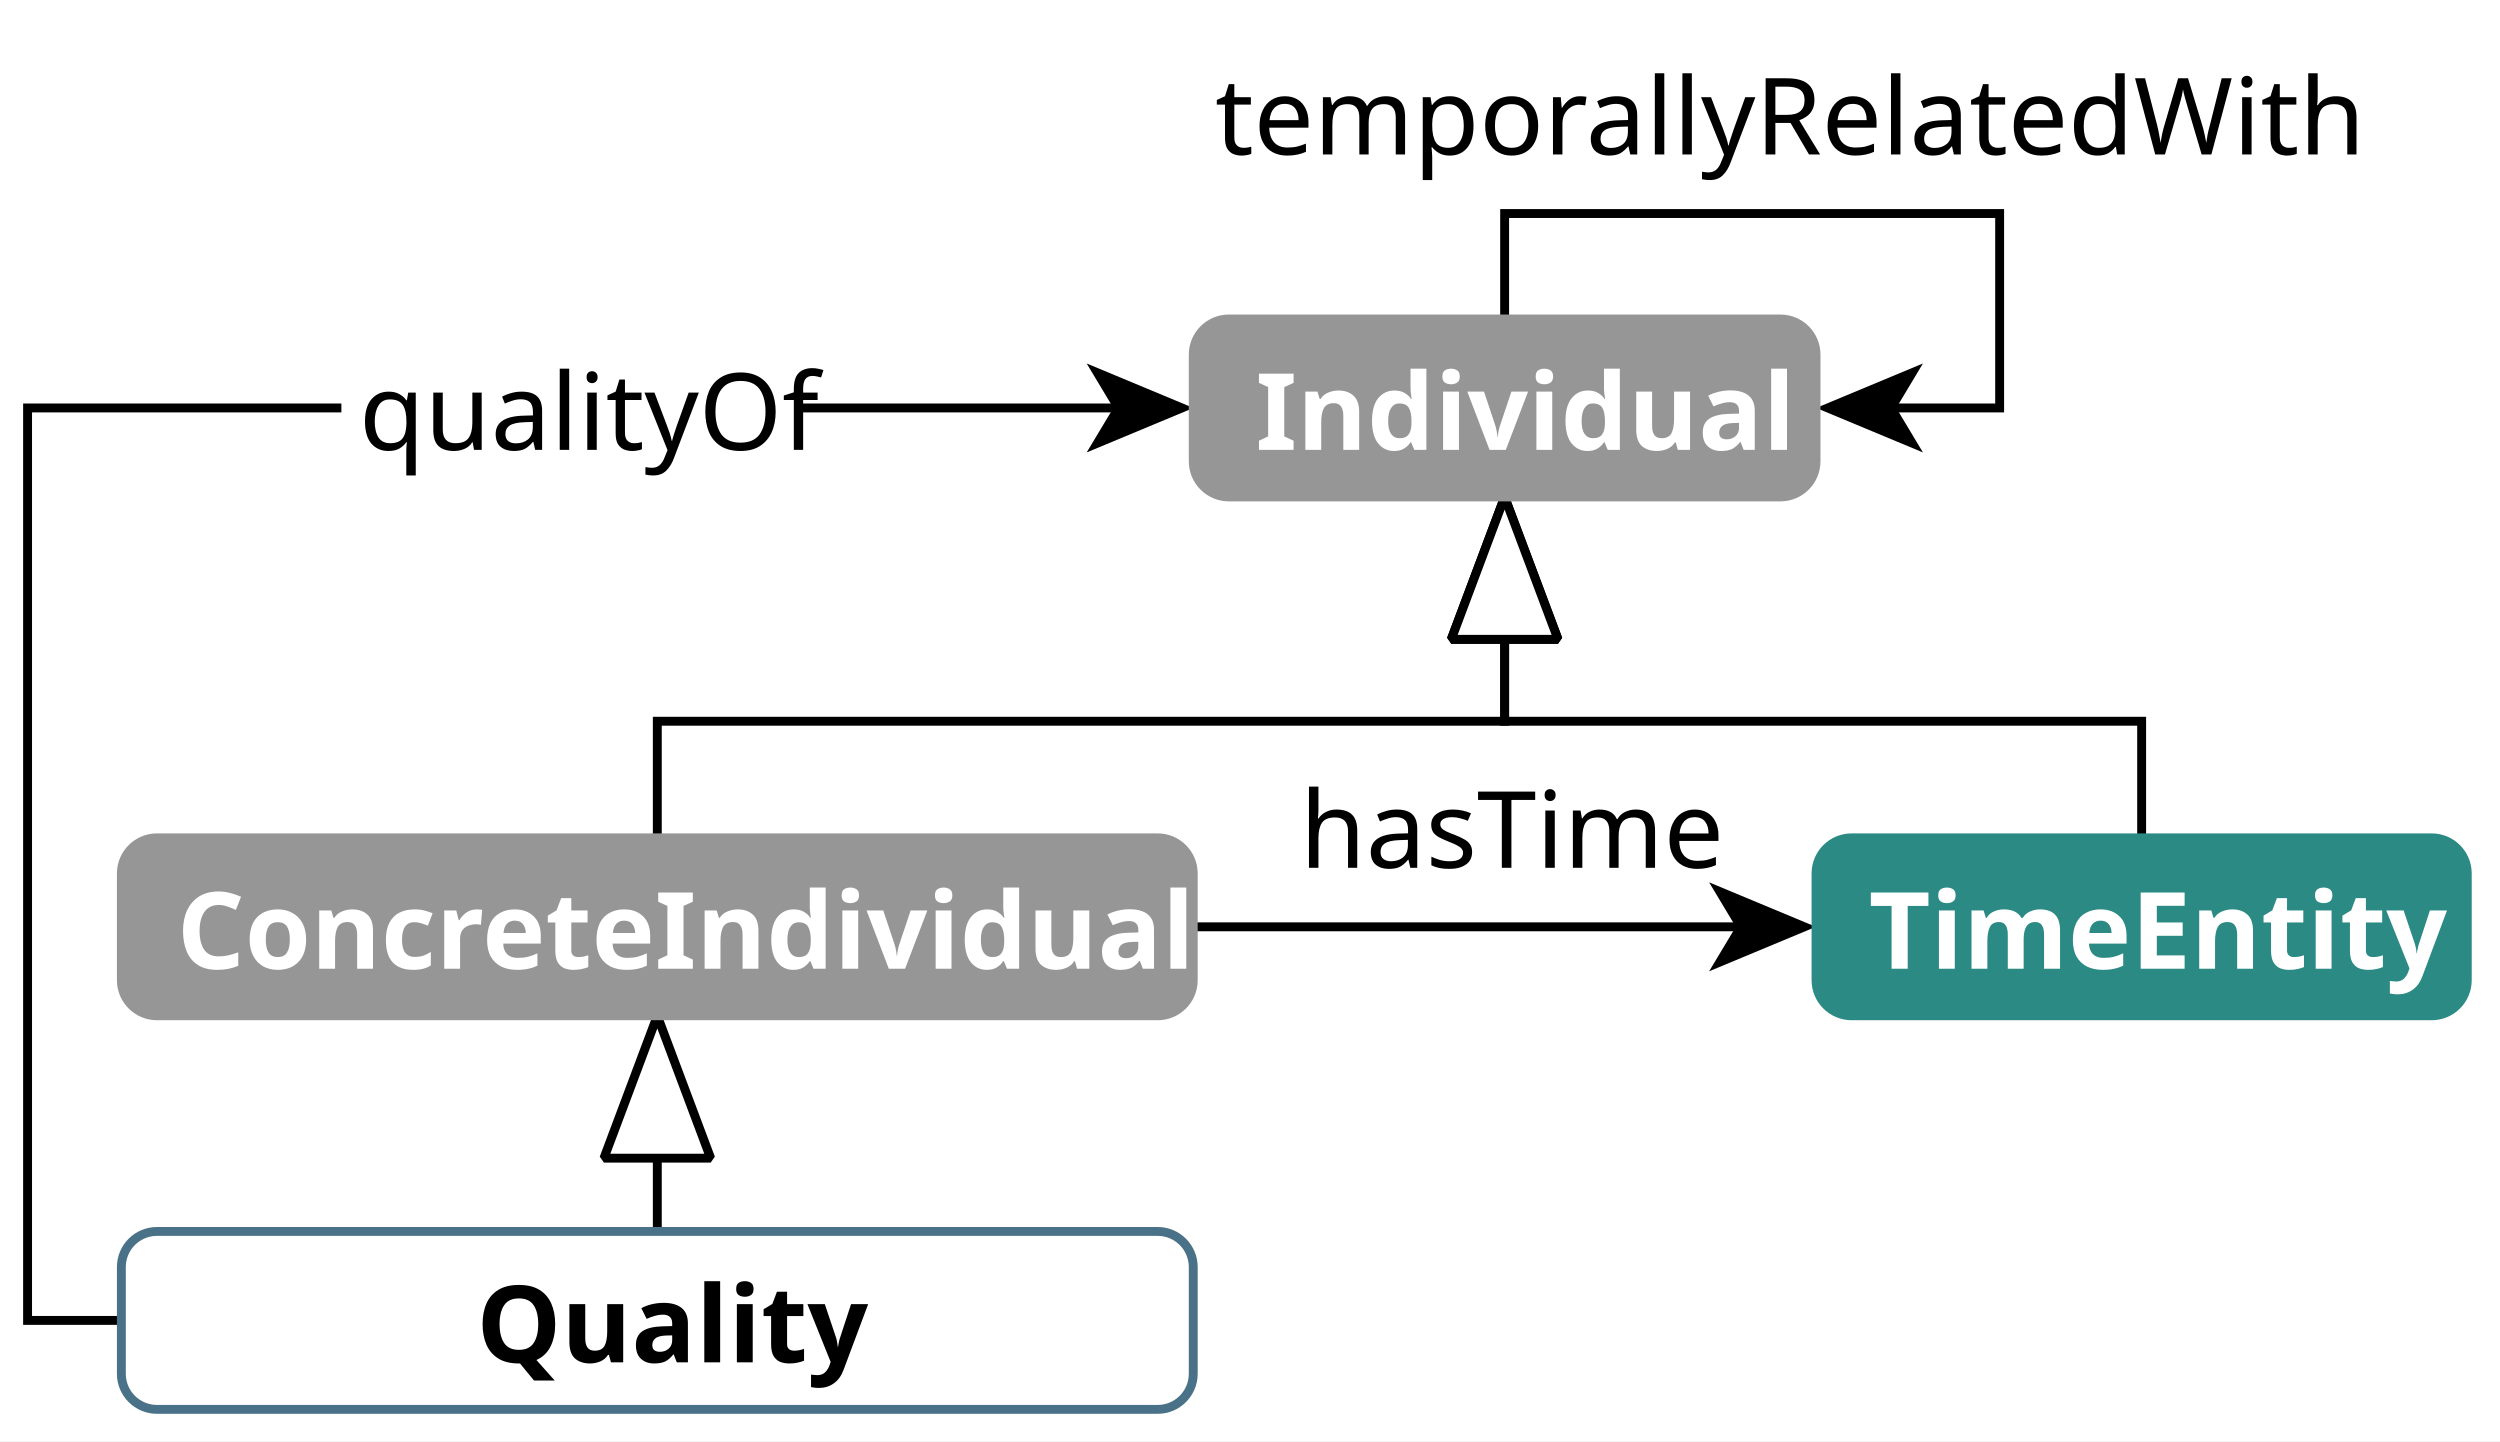
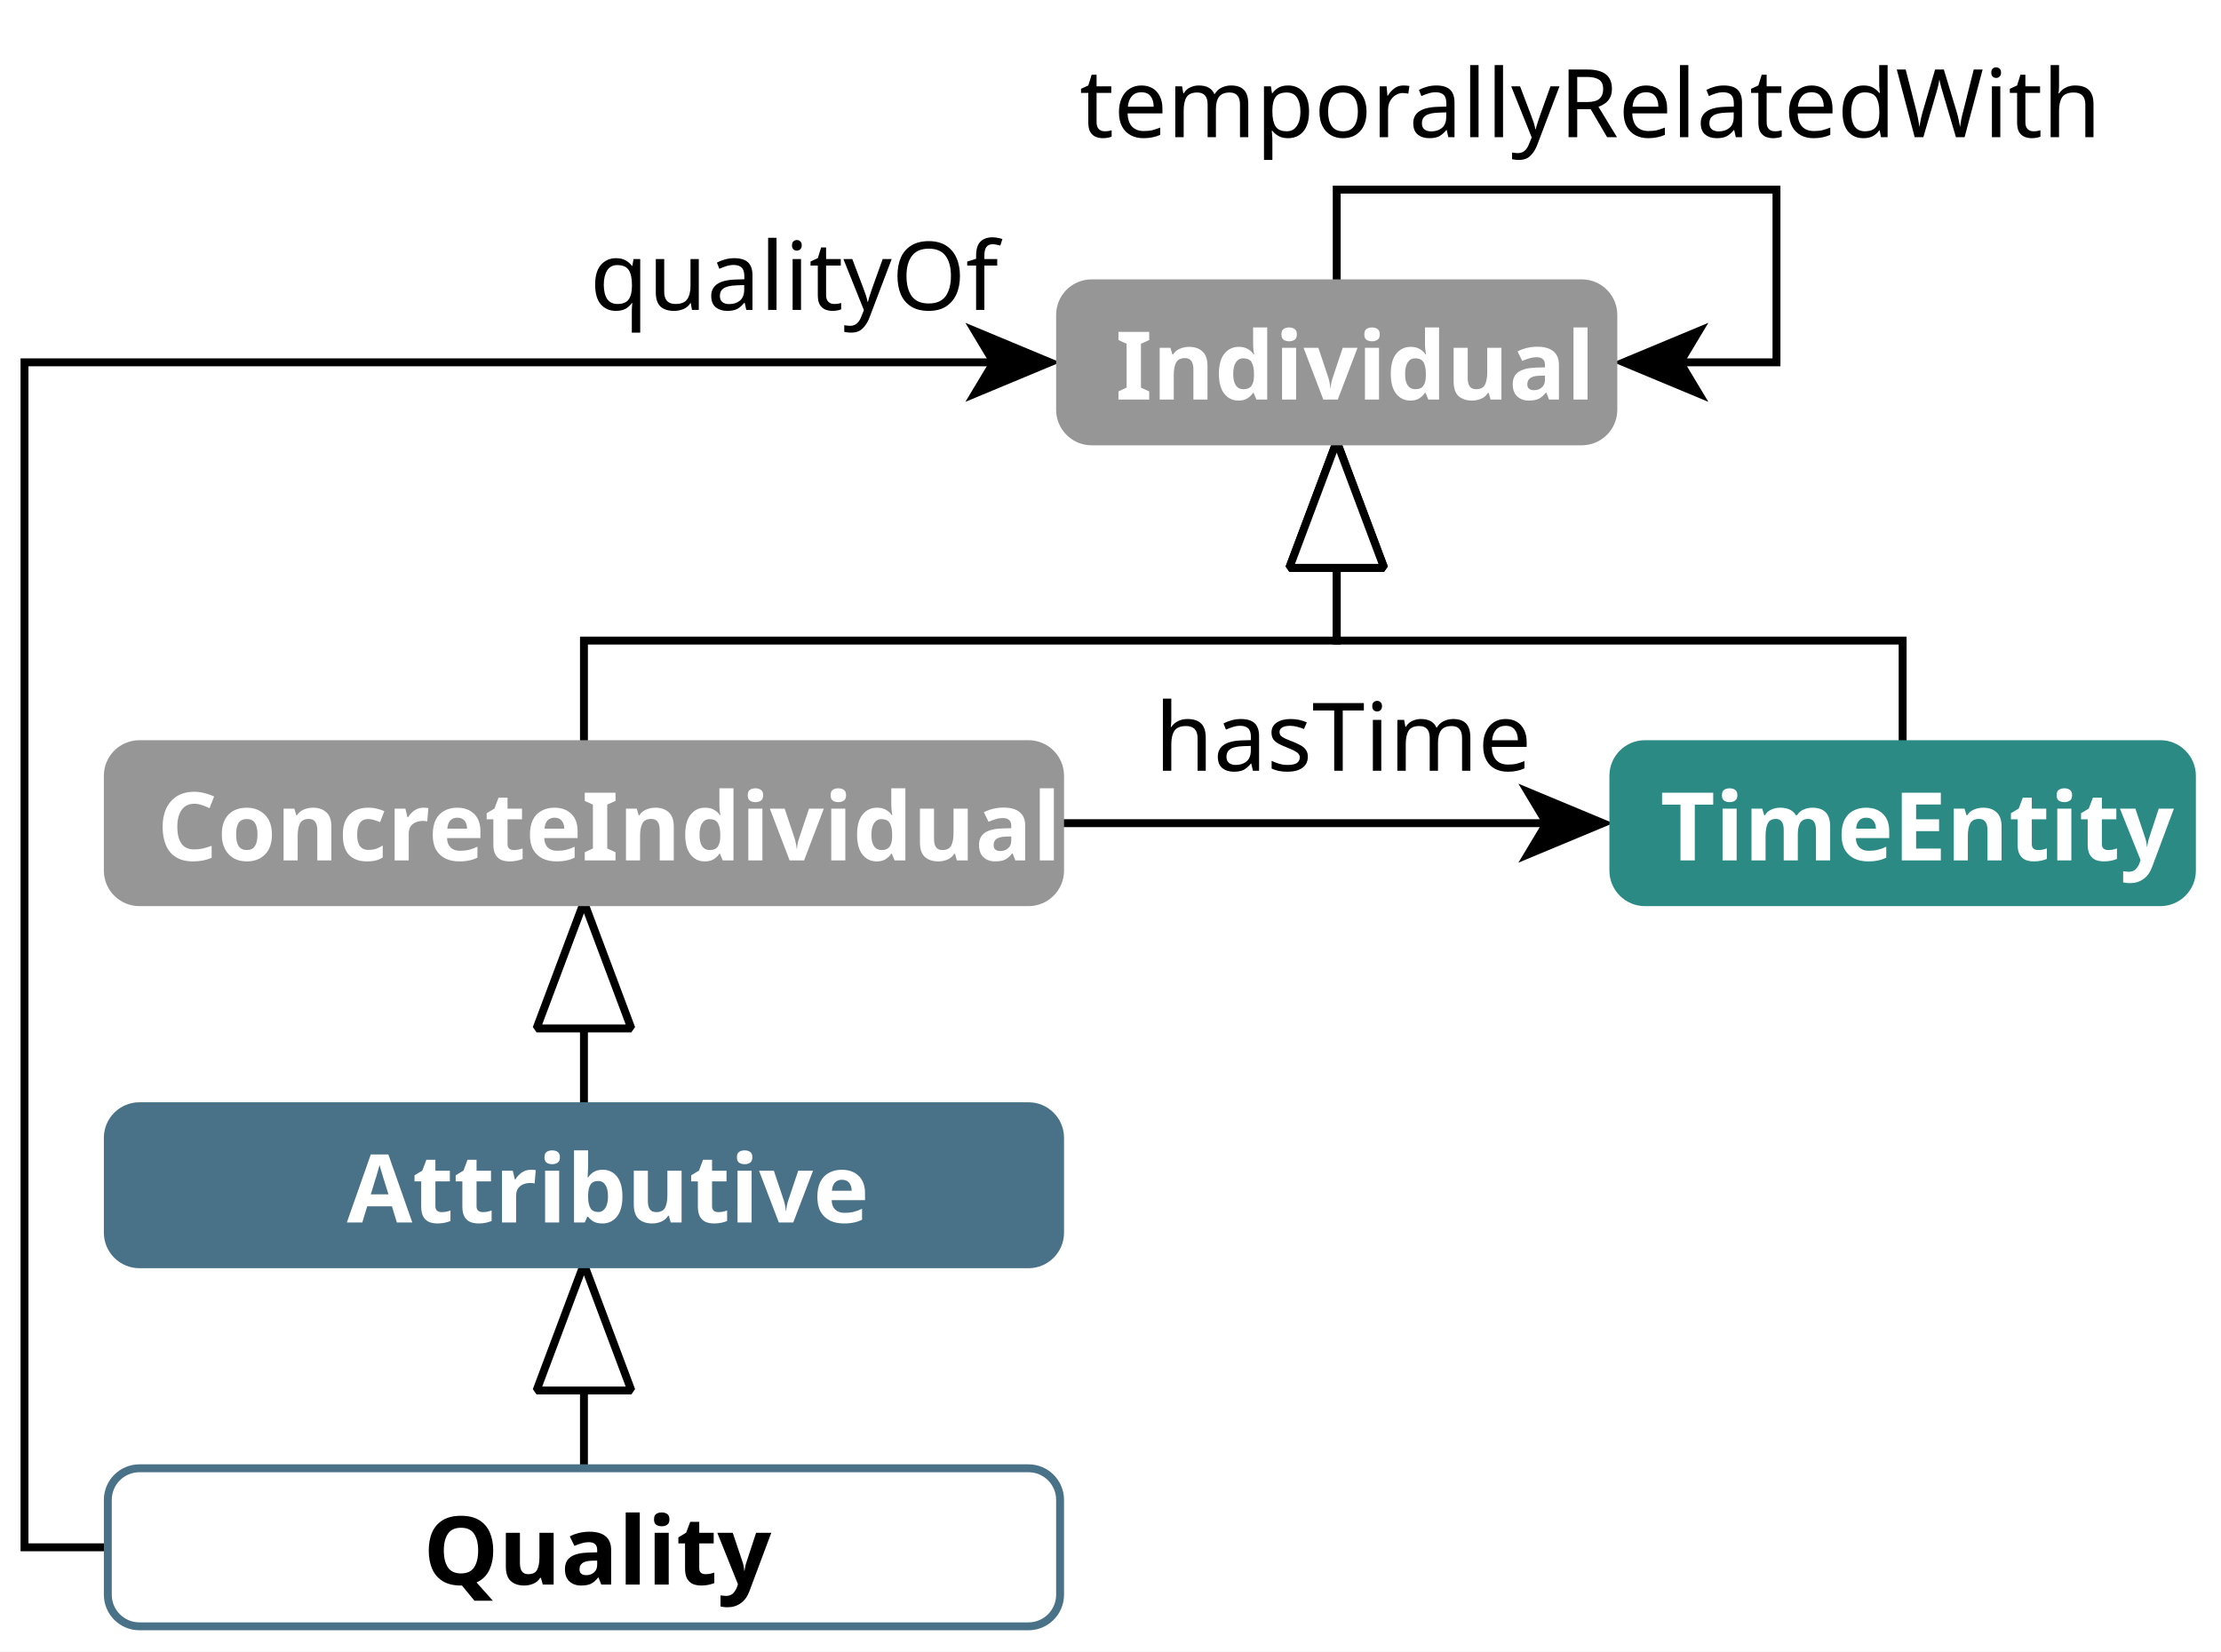
- <svg xmlns="http://www.w3.org/2000/svg" fill-opacity="1" color-rendering="auto" color-interpolation="auto" text-rendering="auto" stroke="black" stroke-linecap="square" width="562" stroke-miterlimit="10" shape-rendering="auto" stroke-opacity="1" fill="black" stroke-dasharray="none" font-weight="normal" stroke-width="1" height="324" font-family="'Dialog'" font-style="normal" stroke-linejoin="miter" font-size="12px" stroke-dashoffset="0" image-rendering="auto">
+ <svg xmlns="http://www.w3.org/2000/svg" fill-opacity="1" color-rendering="auto" color-interpolation="auto" text-rendering="auto" stroke="black" stroke-linecap="square" width="562" stroke-miterlimit="10" shape-rendering="auto" stroke-opacity="1" fill="black" stroke-dasharray="none" font-weight="normal" stroke-width="1" height="418" font-family="'Dialog'" font-style="normal" stroke-linejoin="miter" font-size="12px" stroke-dashoffset="0" image-rendering="auto">
  <defs id="genericDefs" />
  <g>
    <defs id="defs1">
      <clipPath clipPathUnits="userSpaceOnUse" id="clipPath1">
-         <path d="M0 0 L562 0 L562 324 L0 324 L0 0 Z" />
+         <path d="M0 0 L562 0 L562 418 L0 418 L0 0 Z" />
      </clipPath>
      <clipPath clipPathUnits="userSpaceOnUse" id="clipPath2">
-         <path d="M737 494 L1018 494 L1018 656 L737 656 L737 494 Z" />
+         <path d="M737 494 L1018 494 L1018 703 L737 703 L737 494 Z" />
      </clipPath>
    </defs>
    <g fill="white" text-rendering="geometricPrecision" shape-rendering="geometricPrecision" transform="scale(2,2) translate(-737,-494)" stroke="white">
-       <rect x="737" width="281" height="162" y="494" clip-path="url(#clipPath2)" stroke="none" />
+       <rect x="737" width="281" height="209" y="494" clip-path="url(#clipPath2)" stroke="none" />
    </g>
    <g text-rendering="geometricPrecision" stroke-miterlimit="1.45" shape-rendering="geometricPrecision" transform="matrix(2,0,0,2,-1474,-988)" stroke-linecap="butt">
-       <path fill="none" d="M810.881 632.434 L810.881 623.178" clip-path="url(#clipPath2)" />
-       <path fill="white" d="M810.881 608.178 L804.881 624.178 L816.881 624.178 Z" clip-path="url(#clipPath2)" stroke="none" />
-       <path fill="none" d="M810.881 608.178 L804.881 624.178 L816.881 624.178 Z" clip-path="url(#clipPath2)" />
+       <path fill="none" d="M810.881 634.016 L810.881 623.15" clip-path="url(#clipPath2)" />
+       <path fill="white" d="M810.881 608.15 L804.881 624.15 L816.881 624.15 Z" clip-path="url(#clipPath2)" stroke="none" />
+       <path fill="none" d="M810.881 608.15 L804.881 624.15 L816.881 624.15 Z" clip-path="url(#clipPath2)" />
      <path fill="none" d="M871.124 598.174 L933.104 598.174" clip-path="url(#clipPath2)" />
      <path d="M941.104 598.174 L929.104 593.174 L932.104 598.174 L929.104 603.174 Z" clip-path="url(#clipPath2)" stroke="none" />
      <text x="883.114" xml:space="preserve" y="591.538" clip-path="url(#clipPath2)" font-family="sans-serif" stroke="none">hasTime</text>
      <path fill="none" d="M810.881 588.2 L810.881 575.067 L906.121 575.067 L906.121 564.861" clip-path="url(#clipPath2)" />
      <path fill="white" d="M906.121 549.861 L900.121 565.861 L912.121 565.861 Z" clip-path="url(#clipPath2)" stroke="none" />
      <path fill="none" d="M906.121 549.861 L900.121 565.861 L912.121 565.861 Z" clip-path="url(#clipPath2)" />
      <path fill="none" d="M977.721 588.2 L977.721 575.067 L906.121 575.067 L906.121 564.861" clip-path="url(#clipPath2)" />
      <path fill="white" d="M906.121 549.861 L900.121 565.861 L912.121 565.861 Z" clip-path="url(#clipPath2)" stroke="none" />
      <path fill="none" d="M906.121 549.861 L900.121 565.861 L912.121 565.861 Z" clip-path="url(#clipPath2)" />
-       <path fill="none" d="M750.641 642.414 L740.1 642.414 L740.1 539.854 L863.141 539.854" clip-path="url(#clipPath2)" />
+       <path fill="none" d="M750.641 689.814 L740.1 689.814 L740.1 539.854 L863.141 539.854" clip-path="url(#clipPath2)" />
      <path d="M871.141 539.854 L859.141 534.854 L862.141 539.854 L859.141 544.854 Z" clip-path="url(#clipPath2)" stroke="none" />
-       <rect x="775.37" y="530.504" clip-path="url(#clipPath2)" fill="white" width="51.355" height="18.701" stroke="none" />
-       <text x="777.37" xml:space="preserve" y="544.568" clip-path="url(#clipPath2)" font-family="sans-serif" stroke="none">qualityOf</text>
+       <text x="811.64" xml:space="preserve" y="533.217" clip-path="url(#clipPath2)" font-family="sans-serif" stroke="none">qualityOf</text>
      <path fill="none" d="M906.121 529.823 L906.121 518 L961.76 518 L961.76 539.854 L949.14 539.854" clip-path="url(#clipPath2)" />
      <path d="M941.14 539.854 L953.14 544.854 L950.14 539.854 L953.14 534.854 Z" clip-path="url(#clipPath2)" stroke="none" />
      <text x="873.583" xml:space="preserve" y="511.363" clip-path="url(#clipPath2)" font-family="sans-serif" stroke="none">temporallyRelatedWith</text>
+       <path fill="none" d="M810.881 679.836 L810.881 668.97" clip-path="url(#clipPath2)" />
+       <path fill="white" d="M810.881 653.97 L804.881 669.97 L816.881 669.97 Z" clip-path="url(#clipPath2)" stroke="none" />
+       <path fill="none" d="M810.881 653.97 L804.881 669.97 L816.881 669.97 Z" clip-path="url(#clipPath2)" />
    </g>
    <g fill="rgb(150,150,150)" text-rendering="geometricPrecision" shape-rendering="geometricPrecision" transform="matrix(2,0,0,2,-1474,-988)" stroke="rgb(150,150,150)">
      <rect x="750.641" y="588.174" clip-path="url(#clipPath2)" width="120.48" rx="4" ry="4" height="20" stroke="none" />
    </g>
    <g stroke-linecap="butt" transform="matrix(2,0,0,2,-1474,-988)" fill="white" text-rendering="geometricPrecision" font-family="sans-serif" shape-rendering="geometricPrecision" stroke="white" font-weight="bold" stroke-miterlimit="1.45">
      <text x="756.872" xml:space="preserve" y="602.888" clip-path="url(#clipPath2)" stroke="none">ConcreteIndividual</text>
    </g>
    <g stroke-linecap="butt" transform="matrix(2,0,0,2,-1474,-988)" fill="rgb(150,150,150)" text-rendering="geometricPrecision" shape-rendering="geometricPrecision" stroke="rgb(150,150,150)" stroke-miterlimit="1.45">
      <rect x="750.641" y="588.174" clip-path="url(#clipPath2)" fill="none" width="120.48" rx="4" ry="4" height="20" />
    </g>
    <g fill="rgb(43,138,132)" text-rendering="geometricPrecision" shape-rendering="geometricPrecision" transform="matrix(2,0,0,2,-1474,-988)" stroke="rgb(43,138,132)">
      <rect x="941.121" y="588.174" clip-path="url(#clipPath2)" width="73.2" rx="4" ry="4" height="20" stroke="none" />
    </g>
    <g stroke-linecap="butt" transform="matrix(2,0,0,2,-1474,-988)" fill="white" text-rendering="geometricPrecision" font-family="sans-serif" shape-rendering="geometricPrecision" stroke="white" font-weight="bold" stroke-miterlimit="1.45">
      <text x="947.05" xml:space="preserve" y="602.888" clip-path="url(#clipPath2)" stroke="none">TimeEntity</text>
    </g>
    <g stroke-linecap="butt" transform="matrix(2,0,0,2,-1474,-988)" fill="rgb(43,138,132)" text-rendering="geometricPrecision" shape-rendering="geometricPrecision" stroke="rgb(43,138,132)" stroke-miterlimit="1.45">
      <rect x="941.121" y="588.174" clip-path="url(#clipPath2)" fill="none" width="73.2" rx="4" ry="4" height="20" />
    </g>
    <g fill="rgb(150,150,150)" text-rendering="geometricPrecision" shape-rendering="geometricPrecision" transform="matrix(2,0,0,2,-1474,-988)" stroke="rgb(150,150,150)">
      <rect x="871.121" y="529.854" clip-path="url(#clipPath2)" width="70" rx="4" ry="4" height="20" stroke="none" />
    </g>
    <g stroke-linecap="butt" transform="matrix(2,0,0,2,-1474,-988)" fill="white" text-rendering="geometricPrecision" font-family="sans-serif" shape-rendering="geometricPrecision" stroke="white" font-weight="bold" stroke-miterlimit="1.45">
      <text x="878.119" xml:space="preserve" y="544.568" clip-path="url(#clipPath2)" stroke="none">Individual</text>
    </g>
    <g stroke-linecap="butt" transform="matrix(2,0,0,2,-1474,-988)" fill="rgb(150,150,150)" text-rendering="geometricPrecision" shape-rendering="geometricPrecision" stroke="rgb(150,150,150)" stroke-miterlimit="1.45">
      <rect x="871.121" y="529.854" clip-path="url(#clipPath2)" fill="none" width="70" rx="4" ry="4" height="20" />
    </g>
    <g stroke-linecap="butt" transform="matrix(2,0,0,2,-1474,-988)" text-rendering="geometricPrecision" font-family="sans-serif" shape-rendering="geometricPrecision" font-weight="bold" stroke-miterlimit="1.45">
-       <text x="790.543" xml:space="preserve" y="647.128" clip-path="url(#clipPath2)" stroke="none">Quality</text>
+       <text x="790.543" xml:space="preserve" y="694.528" clip-path="url(#clipPath2)" stroke="none">Quality</text>
    </g>
    <g stroke-linecap="butt" transform="matrix(2,0,0,2,-1474,-988)" fill="rgb(73,114,136)" text-rendering="geometricPrecision" shape-rendering="geometricPrecision" stroke="rgb(73,114,136)" stroke-miterlimit="1.45">
-       <rect x="750.641" y="632.414" clip-path="url(#clipPath2)" fill="none" width="120.48" rx="4" ry="4" height="20" />
+       <rect x="750.641" y="679.814" clip-path="url(#clipPath2)" fill="none" width="120.48" rx="4" ry="4" height="20" />
+       <rect stroke-linecap="square" x="750.641" y="633.994" clip-path="url(#clipPath2)" width="120.48" rx="4" ry="4" height="20" stroke="none" stroke-miterlimit="10" />
+     </g>
+     <g stroke-linecap="butt" transform="matrix(2,0,0,2,-1474,-988)" fill="white" text-rendering="geometricPrecision" font-family="sans-serif" shape-rendering="geometricPrecision" stroke="white" font-weight="bold" stroke-miterlimit="1.45">
+       <text x="780.881" xml:space="preserve" y="648.708" clip-path="url(#clipPath2)" stroke="none">Attributive</text>
+     </g>
+     <g stroke-linecap="butt" transform="matrix(2,0,0,2,-1474,-988)" fill="rgb(73,114,136)" text-rendering="geometricPrecision" shape-rendering="geometricPrecision" stroke="rgb(73,114,136)" stroke-miterlimit="1.45">
+       <rect x="750.641" y="633.994" clip-path="url(#clipPath2)" fill="none" width="120.48" rx="4" ry="4" height="20" />
    </g>
  </g>
</svg>
